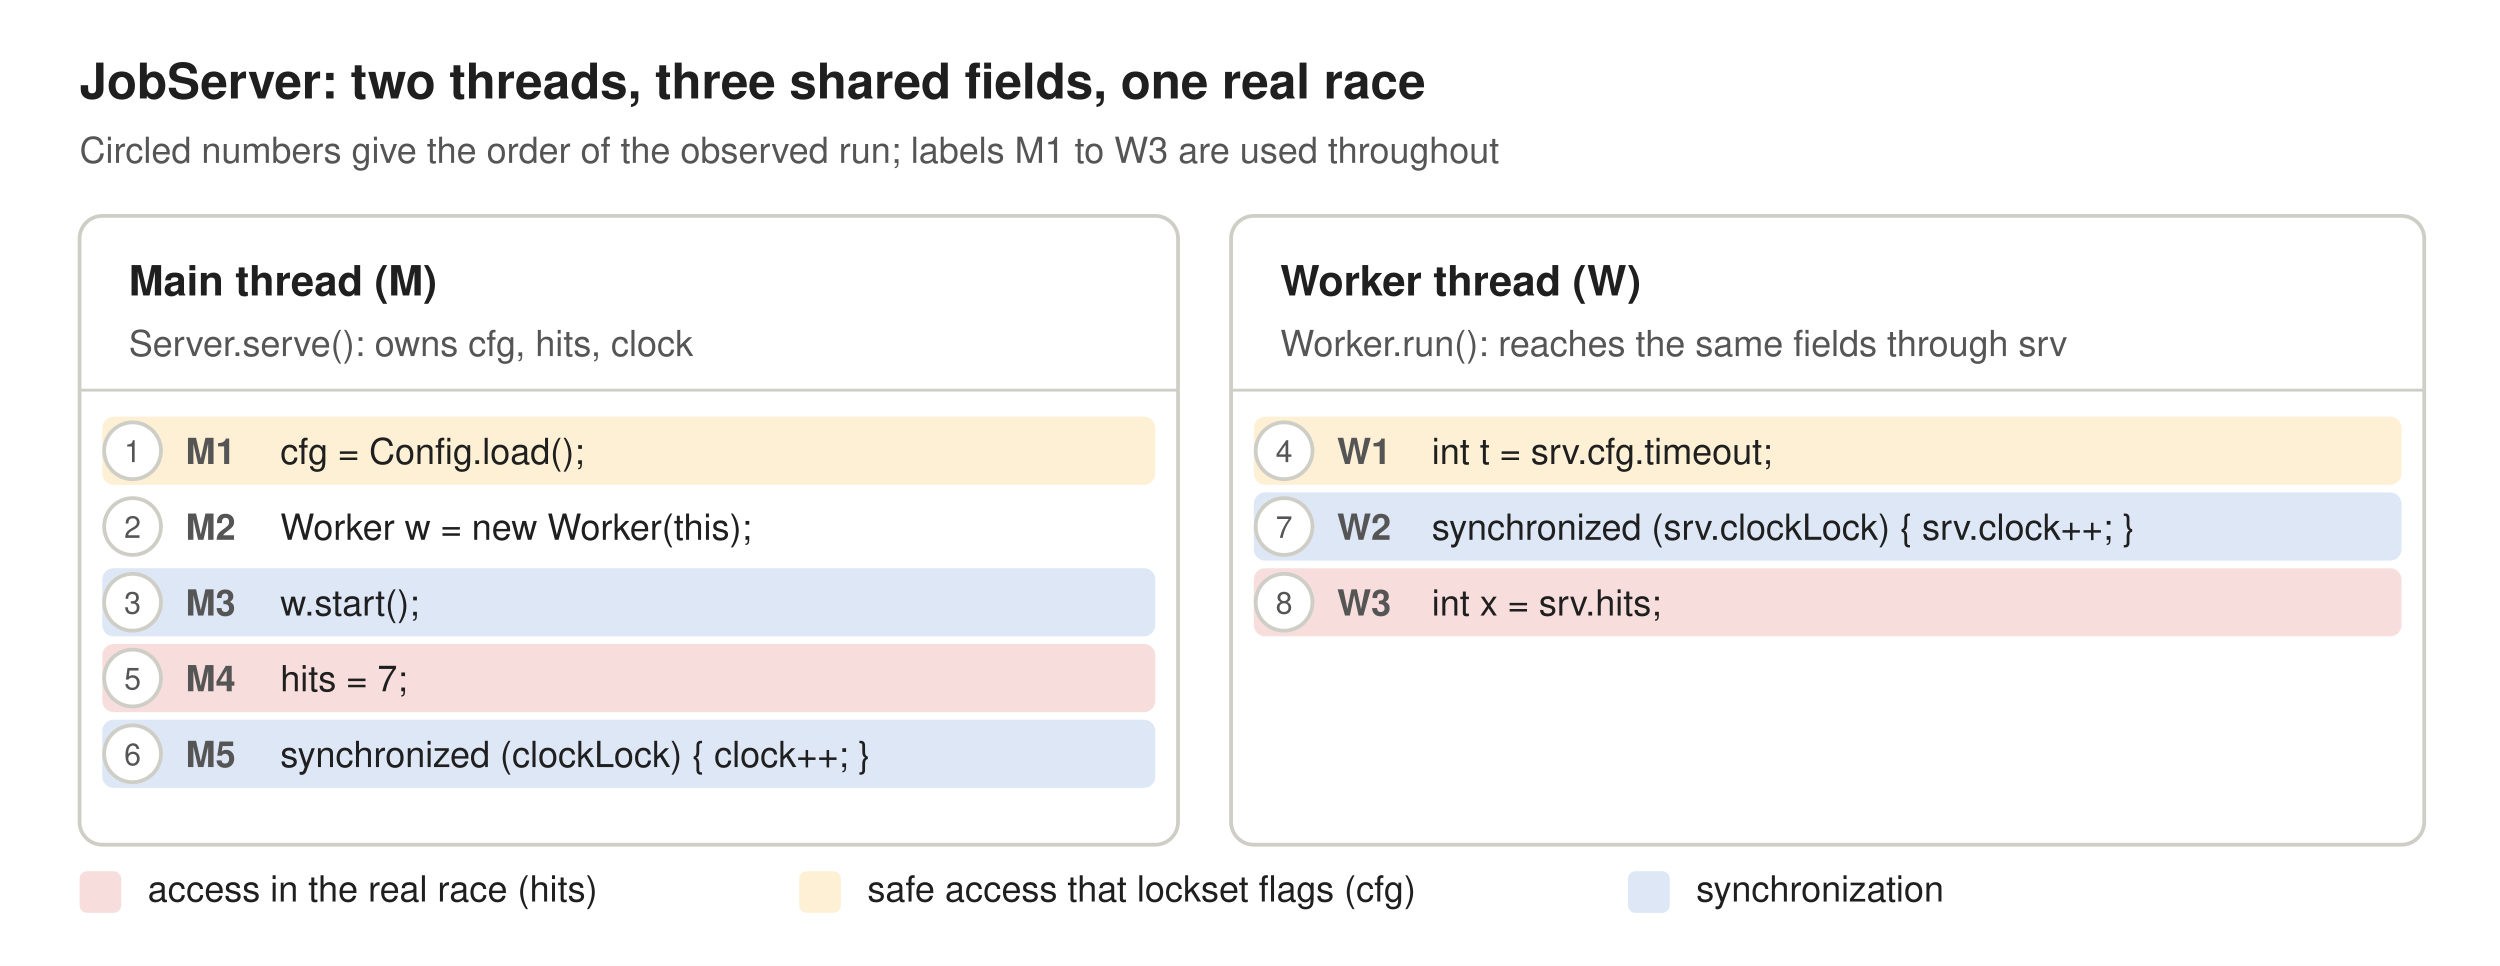
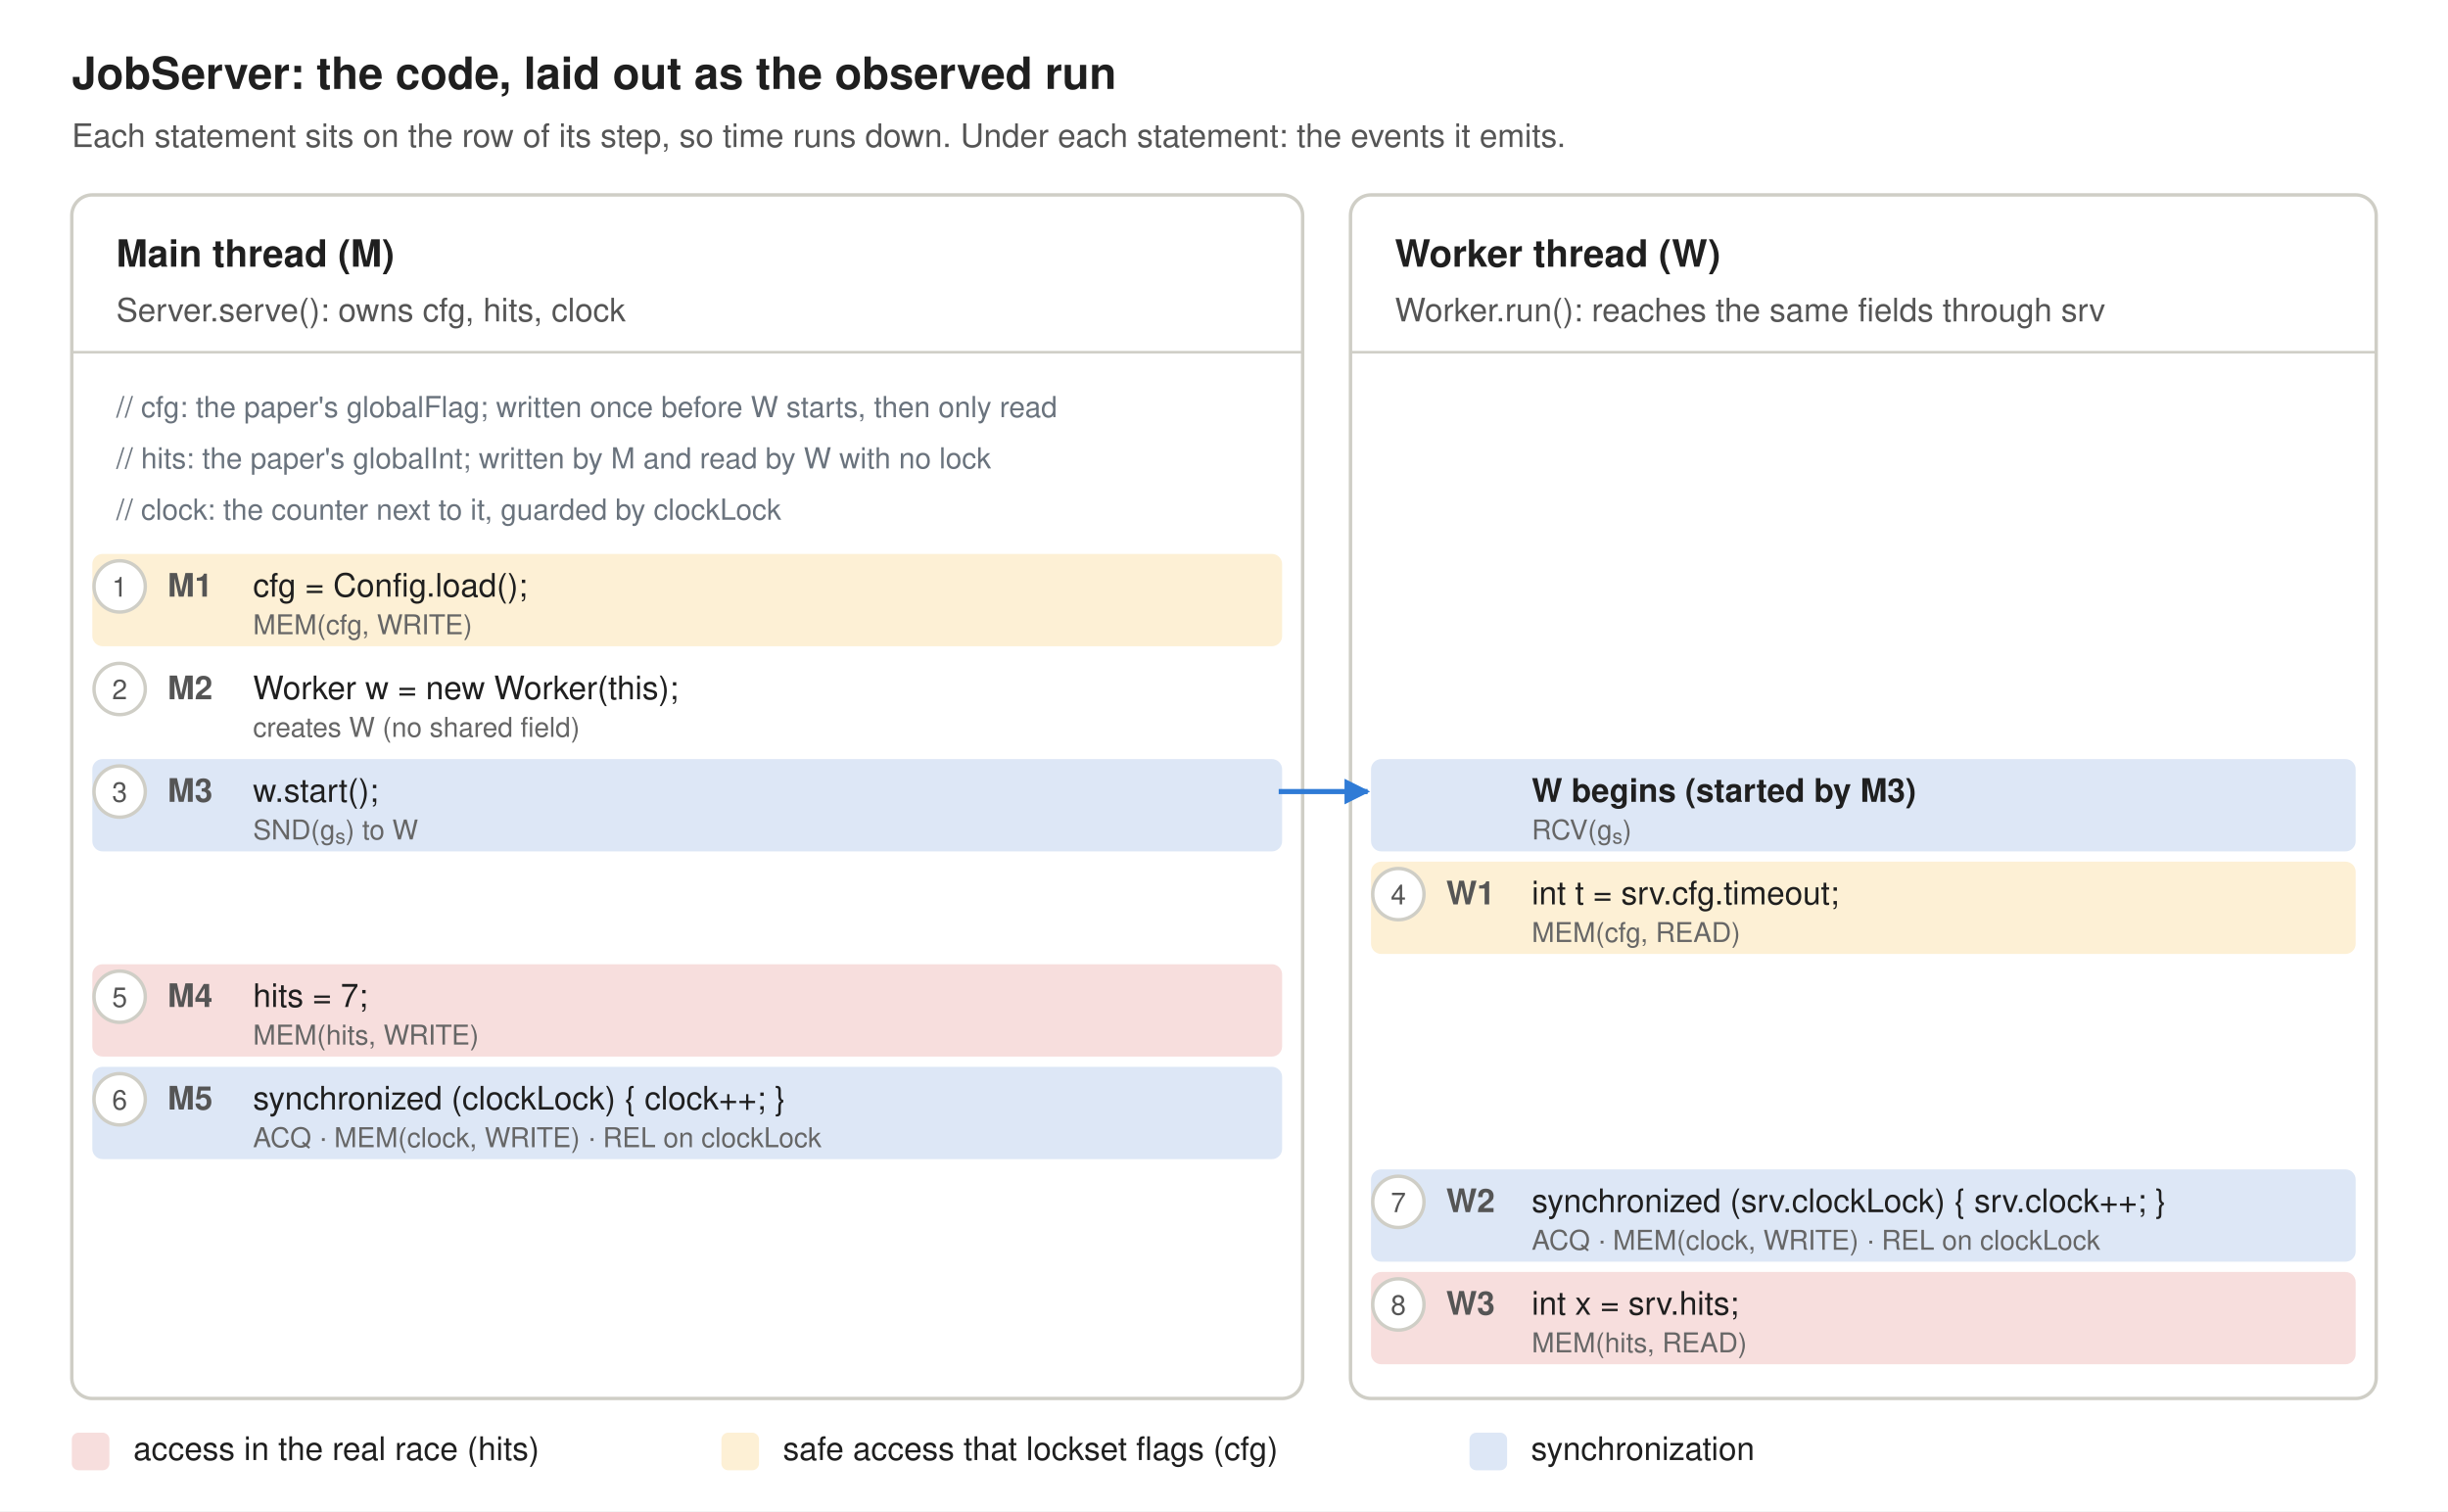
- <svg xmlns="http://www.w3.org/2000/svg" viewBox="0 0 1320 510" width="1320" height="510" font-family="-apple-system, BlinkMacSystemFont, 'Segoe UI', Helvetica, Arial, sans-serif">
+ <svg xmlns="http://www.w3.org/2000/svg" viewBox="0 0 1432 884" width="1432" height="884" font-family="-apple-system, BlinkMacSystemFont, 'Segoe UI', Helvetica, Arial, sans-serif">
  <defs>
    <marker id="ah-blue" viewBox="0 0 10 10" refX="9" refY="5" markerWidth="5" markerHeight="5" orient="auto">
      <path d="M0,0 L10,5 L0,10 z" fill="#2f7bd6" />
    </marker>
    <marker id="ah-grey" viewBox="0 0 10 10" refX="9" refY="5" markerWidth="6" markerHeight="6" orient="auto">
-       <path d="M0,0 L10,5 L0,10 z" fill="#b5b4a8" />
+       <path d="M0,0 L10,5 L0,10 z" fill="#8f8e84" />
    </marker>
  </defs>
-   <rect width="1320" height="510" fill="#ffffff" />
-   <text x="42" y="52" font-size="26" fill="#1f1f1f" font-weight="600">JobServer: two threads, three shared fields, one real race</text>
-   <text x="42" y="86" font-size="19" fill="#555">Circled numbers give the order of the observed run; labels M1 to W3 are used throughout</text>
-   <rect x="42" y="114" width="580" height="332" rx="12" fill="#fff" stroke="#cfcec6" stroke-width="2" />
+   <rect width="1432" height="884" fill="#ffffff" />
+   <text x="42" y="52" font-size="26" fill="#1f1f1f" font-weight="600">JobServer: the code, laid out as the observed run</text>
+   <text x="42" y="86" font-size="19" fill="#555">Each statement sits on the row of its step, so time runs down. Under each statement: the events it emits.</text>
+   <rect x="42" y="114" width="720" height="704" rx="12" fill="#fff" stroke="#cfcec6" stroke-width="2" />
  <text x="68" y="156" font-size="22" fill="#1f1f1f" font-weight="700">Main thread (M)</text>
  <text x="68" y="188" font-size="19" fill="#555">Server.serve(): owns cfg, hits, clock</text>
-   <line x1="42" y1="206" x2="622" y2="206" stroke="#cfcec6" stroke-width="1.5" />
-   <rect x="54" y="220" width="556" height="36" rx="6" fill="#fdf0d5" />
-   <circle cx="70" cy="238" r="15" fill="#fff" stroke="#cfcec6" stroke-width="2" />
-   <text x="70" y="244" font-size="16" fill="#555" text-anchor="middle">1</text>
-   <text x="98" y="245" font-size="19" fill="#555" font-weight="600">M1</text>
-   <text x="148" y="245" font-size="19" fill="#1f1f1f">cfg = Config.load();</text>
-   <rect x="54" y="260" width="556" height="36" rx="6" fill="#ffffff" />
-   <circle cx="70" cy="278" r="15" fill="#fff" stroke="#cfcec6" stroke-width="2" />
-   <text x="70" y="284" font-size="16" fill="#555" text-anchor="middle">2</text>
-   <text x="98" y="285" font-size="19" fill="#555" font-weight="600">M2</text>
-   <text x="148" y="285" font-size="19" fill="#1f1f1f">Worker w = new Worker(this);</text>
-   <rect x="54" y="300" width="556" height="36" rx="6" fill="#dde7f6" />
-   <circle cx="70" cy="318" r="15" fill="#fff" stroke="#cfcec6" stroke-width="2" />
-   <text x="70" y="324" font-size="16" fill="#555" text-anchor="middle">3</text>
-   <text x="98" y="325" font-size="19" fill="#555" font-weight="600">M3</text>
-   <text x="148" y="325" font-size="19" fill="#1f1f1f">w.start();</text>
-   <rect x="54" y="340" width="556" height="36" rx="6" fill="#f7dedd" />
-   <circle cx="70" cy="358" r="15" fill="#fff" stroke="#cfcec6" stroke-width="2" />
-   <text x="70" y="364" font-size="16" fill="#555" text-anchor="middle">5</text>
-   <text x="98" y="365" font-size="19" fill="#555" font-weight="600">M4</text>
-   <text x="148" y="365" font-size="19" fill="#1f1f1f">hits = 7;</text>
-   <rect x="54" y="380" width="556" height="36" rx="6" fill="#dde7f6" />
-   <circle cx="70" cy="398" r="15" fill="#fff" stroke="#cfcec6" stroke-width="2" />
-   <text x="70" y="404" font-size="16" fill="#555" text-anchor="middle">6</text>
-   <text x="98" y="405" font-size="19" fill="#555" font-weight="600">M5</text>
-   <text x="148" y="405" font-size="19" fill="#1f1f1f">synchronized (clockLock) { clock++; }</text>
-   <rect x="650" y="114" width="630" height="332" rx="12" fill="#fff" stroke="#cfcec6" stroke-width="2" />
-   <text x="676" y="156" font-size="22" fill="#1f1f1f" font-weight="700">Worker thread (W)</text>
-   <text x="676" y="188" font-size="19" fill="#555">Worker.run(): reaches the same fields through srv</text>
-   <line x1="650" y1="206" x2="1280" y2="206" stroke="#cfcec6" stroke-width="1.5" />
-   <rect x="662" y="220" width="606" height="36" rx="6" fill="#fdf0d5" />
-   <circle cx="678" cy="238" r="15" fill="#fff" stroke="#cfcec6" stroke-width="2" />
-   <text x="678" y="244" font-size="16" fill="#555" text-anchor="middle">4</text>
-   <text x="706" y="245" font-size="19" fill="#555" font-weight="600">W1</text>
-   <text x="756" y="245" font-size="19" fill="#1f1f1f">int t = srv.cfg.timeout;</text>
-   <rect x="662" y="260" width="606" height="36" rx="6" fill="#dde7f6" />
-   <circle cx="678" cy="278" r="15" fill="#fff" stroke="#cfcec6" stroke-width="2" />
-   <text x="678" y="284" font-size="16" fill="#555" text-anchor="middle">7</text>
-   <text x="706" y="285" font-size="19" fill="#555" font-weight="600">W2</text>
-   <text x="756" y="285" font-size="19" fill="#1f1f1f">synchronized (srv.clockLock) { srv.clock++; }</text>
-   <rect x="662" y="300" width="606" height="36" rx="6" fill="#f7dedd" />
-   <circle cx="678" cy="318" r="15" fill="#fff" stroke="#cfcec6" stroke-width="2" />
-   <text x="678" y="324" font-size="16" fill="#555" text-anchor="middle">8</text>
-   <text x="706" y="325" font-size="19" fill="#555" font-weight="600">W3</text>
-   <text x="756" y="325" font-size="19" fill="#1f1f1f">int x = srv.hits;</text>
-   <rect x="42" y="460" width="22" height="22" rx="4" fill="#f7dedd" />
-   <text x="78" y="476" font-size="19" fill="#1f1f1f">access in the real race (hits)</text>
-   <rect x="422.0" y="460" width="22" height="22" rx="4" fill="#fdf0d5" />
-   <text x="458.0" y="476" font-size="19" fill="#1f1f1f">safe access that lockset flags (cfg)</text>
-   <rect x="859.6" y="460" width="22" height="22" rx="4" fill="#dde7f6" />
-   <text x="895.6" y="476" font-size="19" fill="#1f1f1f">synchronization</text>
+   <line x1="42" y1="206" x2="762" y2="206" stroke="#cfcec6" stroke-width="1.5" />
+   <text x="68" y="244" font-size="17" fill="#6a737d">// cfg:   the paper's globalFlag; written once before W starts, then only read</text>
+   <text x="68" y="274" font-size="17" fill="#6a737d">// hits:  the paper's globalInt; written by M and read by W with no lock</text>
+   <text x="68" y="304" font-size="17" fill="#6a737d">// clock: the counter next to it, guarded by clockLock</text>
+   <rect x="54" y="324" width="696" height="54" rx="6" fill="#fdf0d5" />
+   <circle cx="70" cy="343" r="15" fill="#fff" stroke="#cfcec6" stroke-width="2" />
+   <text x="70" y="349" font-size="16" fill="#555" text-anchor="middle">1</text>
+   <text x="98" y="349" font-size="19" fill="#555" font-weight="600">M1</text>
+   <text x="148" y="349" font-size="19" fill="#1f1f1f">cfg = Config.load();</text>
+   <text x="148" y="371" font-size="16" fill="#666">MEM(cfg, WRITE)</text>
+   <rect x="54" y="384" width="696" height="54" rx="6" fill="#ffffff" />
+   <circle cx="70" cy="403" r="15" fill="#fff" stroke="#cfcec6" stroke-width="2" />
+   <text x="70" y="409" font-size="16" fill="#555" text-anchor="middle">2</text>
+   <text x="98" y="409" font-size="19" fill="#555" font-weight="600">M2</text>
+   <text x="148" y="409" font-size="19" fill="#1f1f1f">Worker w = new Worker(this);</text>
+   <text x="148" y="431" font-size="16" fill="#666">creates W (no shared field)</text>
+   <rect x="54" y="444" width="696" height="54" rx="6" fill="#dde7f6" />
+   <circle cx="70" cy="463" r="15" fill="#fff" stroke="#cfcec6" stroke-width="2" />
+   <text x="70" y="469" font-size="16" fill="#555" text-anchor="middle">3</text>
+   <text x="98" y="469" font-size="19" fill="#555" font-weight="600">M3</text>
+   <text x="148" y="469" font-size="19" fill="#1f1f1f">w.start();</text>
+   <text x="148" y="491" font-size="16" fill="#666">SND(g<tspan baseline-shift="sub" font-size="12">s</tspan>) to W</text>
+   <rect x="54" y="564" width="696" height="54" rx="6" fill="#f7dedd" />
+   <circle cx="70" cy="583" r="15" fill="#fff" stroke="#cfcec6" stroke-width="2" />
+   <text x="70" y="589" font-size="16" fill="#555" text-anchor="middle">5</text>
+   <text x="98" y="589" font-size="19" fill="#555" font-weight="600">M4</text>
+   <text x="148" y="589" font-size="19" fill="#1f1f1f">hits = 7;</text>
+   <text x="148" y="611" font-size="16" fill="#666">MEM(hits, WRITE)</text>
+   <rect x="54" y="624" width="696" height="54" rx="6" fill="#dde7f6" />
+   <circle cx="70" cy="643" r="15" fill="#fff" stroke="#cfcec6" stroke-width="2" />
+   <text x="70" y="649" font-size="16" fill="#555" text-anchor="middle">6</text>
+   <text x="98" y="649" font-size="19" fill="#555" font-weight="600">M5</text>
+   <text x="148" y="649" font-size="19" fill="#1f1f1f">synchronized (clockLock) { clock++; }</text>
+   <text x="148" y="671" font-size="16" fill="#666">ACQ · MEM(clock, WRITE) · REL on clockLock</text>
+   <rect x="790" y="114" width="600" height="704" rx="12" fill="#fff" stroke="#cfcec6" stroke-width="2" />
+   <text x="816" y="156" font-size="22" fill="#1f1f1f" font-weight="700">Worker thread (W)</text>
+   <text x="816" y="188" font-size="19" fill="#555">Worker.run(): reaches the same fields through srv</text>
+   <line x1="790" y1="206" x2="1390" y2="206" stroke="#cfcec6" stroke-width="1.5" />
+   <rect x="802" y="444" width="576" height="54" rx="6" fill="#dde7f6" />
+   <text x="896" y="469" font-size="19" fill="#1f1f1f" font-weight="600">W begins (started by M3)</text>
+   <text x="896" y="491" font-size="16" fill="#666">RCV(g<tspan baseline-shift="sub" font-size="12">s</tspan>)</text>
+   <rect x="802" y="504" width="576" height="54" rx="6" fill="#fdf0d5" />
+   <circle cx="818" cy="523" r="15" fill="#fff" stroke="#cfcec6" stroke-width="2" />
+   <text x="818" y="529" font-size="16" fill="#555" text-anchor="middle">4</text>
+   <text x="846" y="529" font-size="19" fill="#555" font-weight="600">W1</text>
+   <text x="896" y="529" font-size="19" fill="#1f1f1f">int t = srv.cfg.timeout;</text>
+   <text x="896" y="551" font-size="16" fill="#666">MEM(cfg, READ)</text>
+   <rect x="802" y="684" width="576" height="54" rx="6" fill="#dde7f6" />
+   <circle cx="818" cy="703" r="15" fill="#fff" stroke="#cfcec6" stroke-width="2" />
+   <text x="818" y="709" font-size="16" fill="#555" text-anchor="middle">7</text>
+   <text x="846" y="709" font-size="19" fill="#555" font-weight="600">W2</text>
+   <text x="896" y="709" font-size="19" fill="#1f1f1f">synchronized (srv.clockLock) { srv.clock++; }</text>
+   <text x="896" y="731" font-size="16" fill="#666">ACQ · MEM(clock, WRITE) · REL on clockLock</text>
+   <rect x="802" y="744" width="576" height="54" rx="6" fill="#f7dedd" />
+   <circle cx="818" cy="763" r="15" fill="#fff" stroke="#cfcec6" stroke-width="2" />
+   <text x="818" y="769" font-size="16" fill="#555" text-anchor="middle">8</text>
+   <text x="846" y="769" font-size="19" fill="#555" font-weight="600">W3</text>
+   <text x="896" y="769" font-size="19" fill="#1f1f1f">int x = srv.hits;</text>
+   <text x="896" y="791" font-size="16" fill="#666">MEM(hits, READ)</text>
+   <line x1="748" y1="463" x2="800" y2="463" stroke="#2f7bd6" stroke-width="3" marker-end="url(#ah-blue)" />
+   <rect x="42" y="838" width="22" height="22" rx="4" fill="#f7dedd" />
+   <text x="78" y="854" font-size="19" fill="#1f1f1f">access in the real race (hits)</text>
+   <rect x="422.0" y="838" width="22" height="22" rx="4" fill="#fdf0d5" />
+   <text x="458.0" y="854" font-size="19" fill="#1f1f1f">safe access that lockset flags (cfg)</text>
+   <rect x="859.6" y="838" width="22" height="22" rx="4" fill="#dde7f6" />
+   <text x="895.6" y="854" font-size="19" fill="#1f1f1f">synchronization</text>
</svg>
